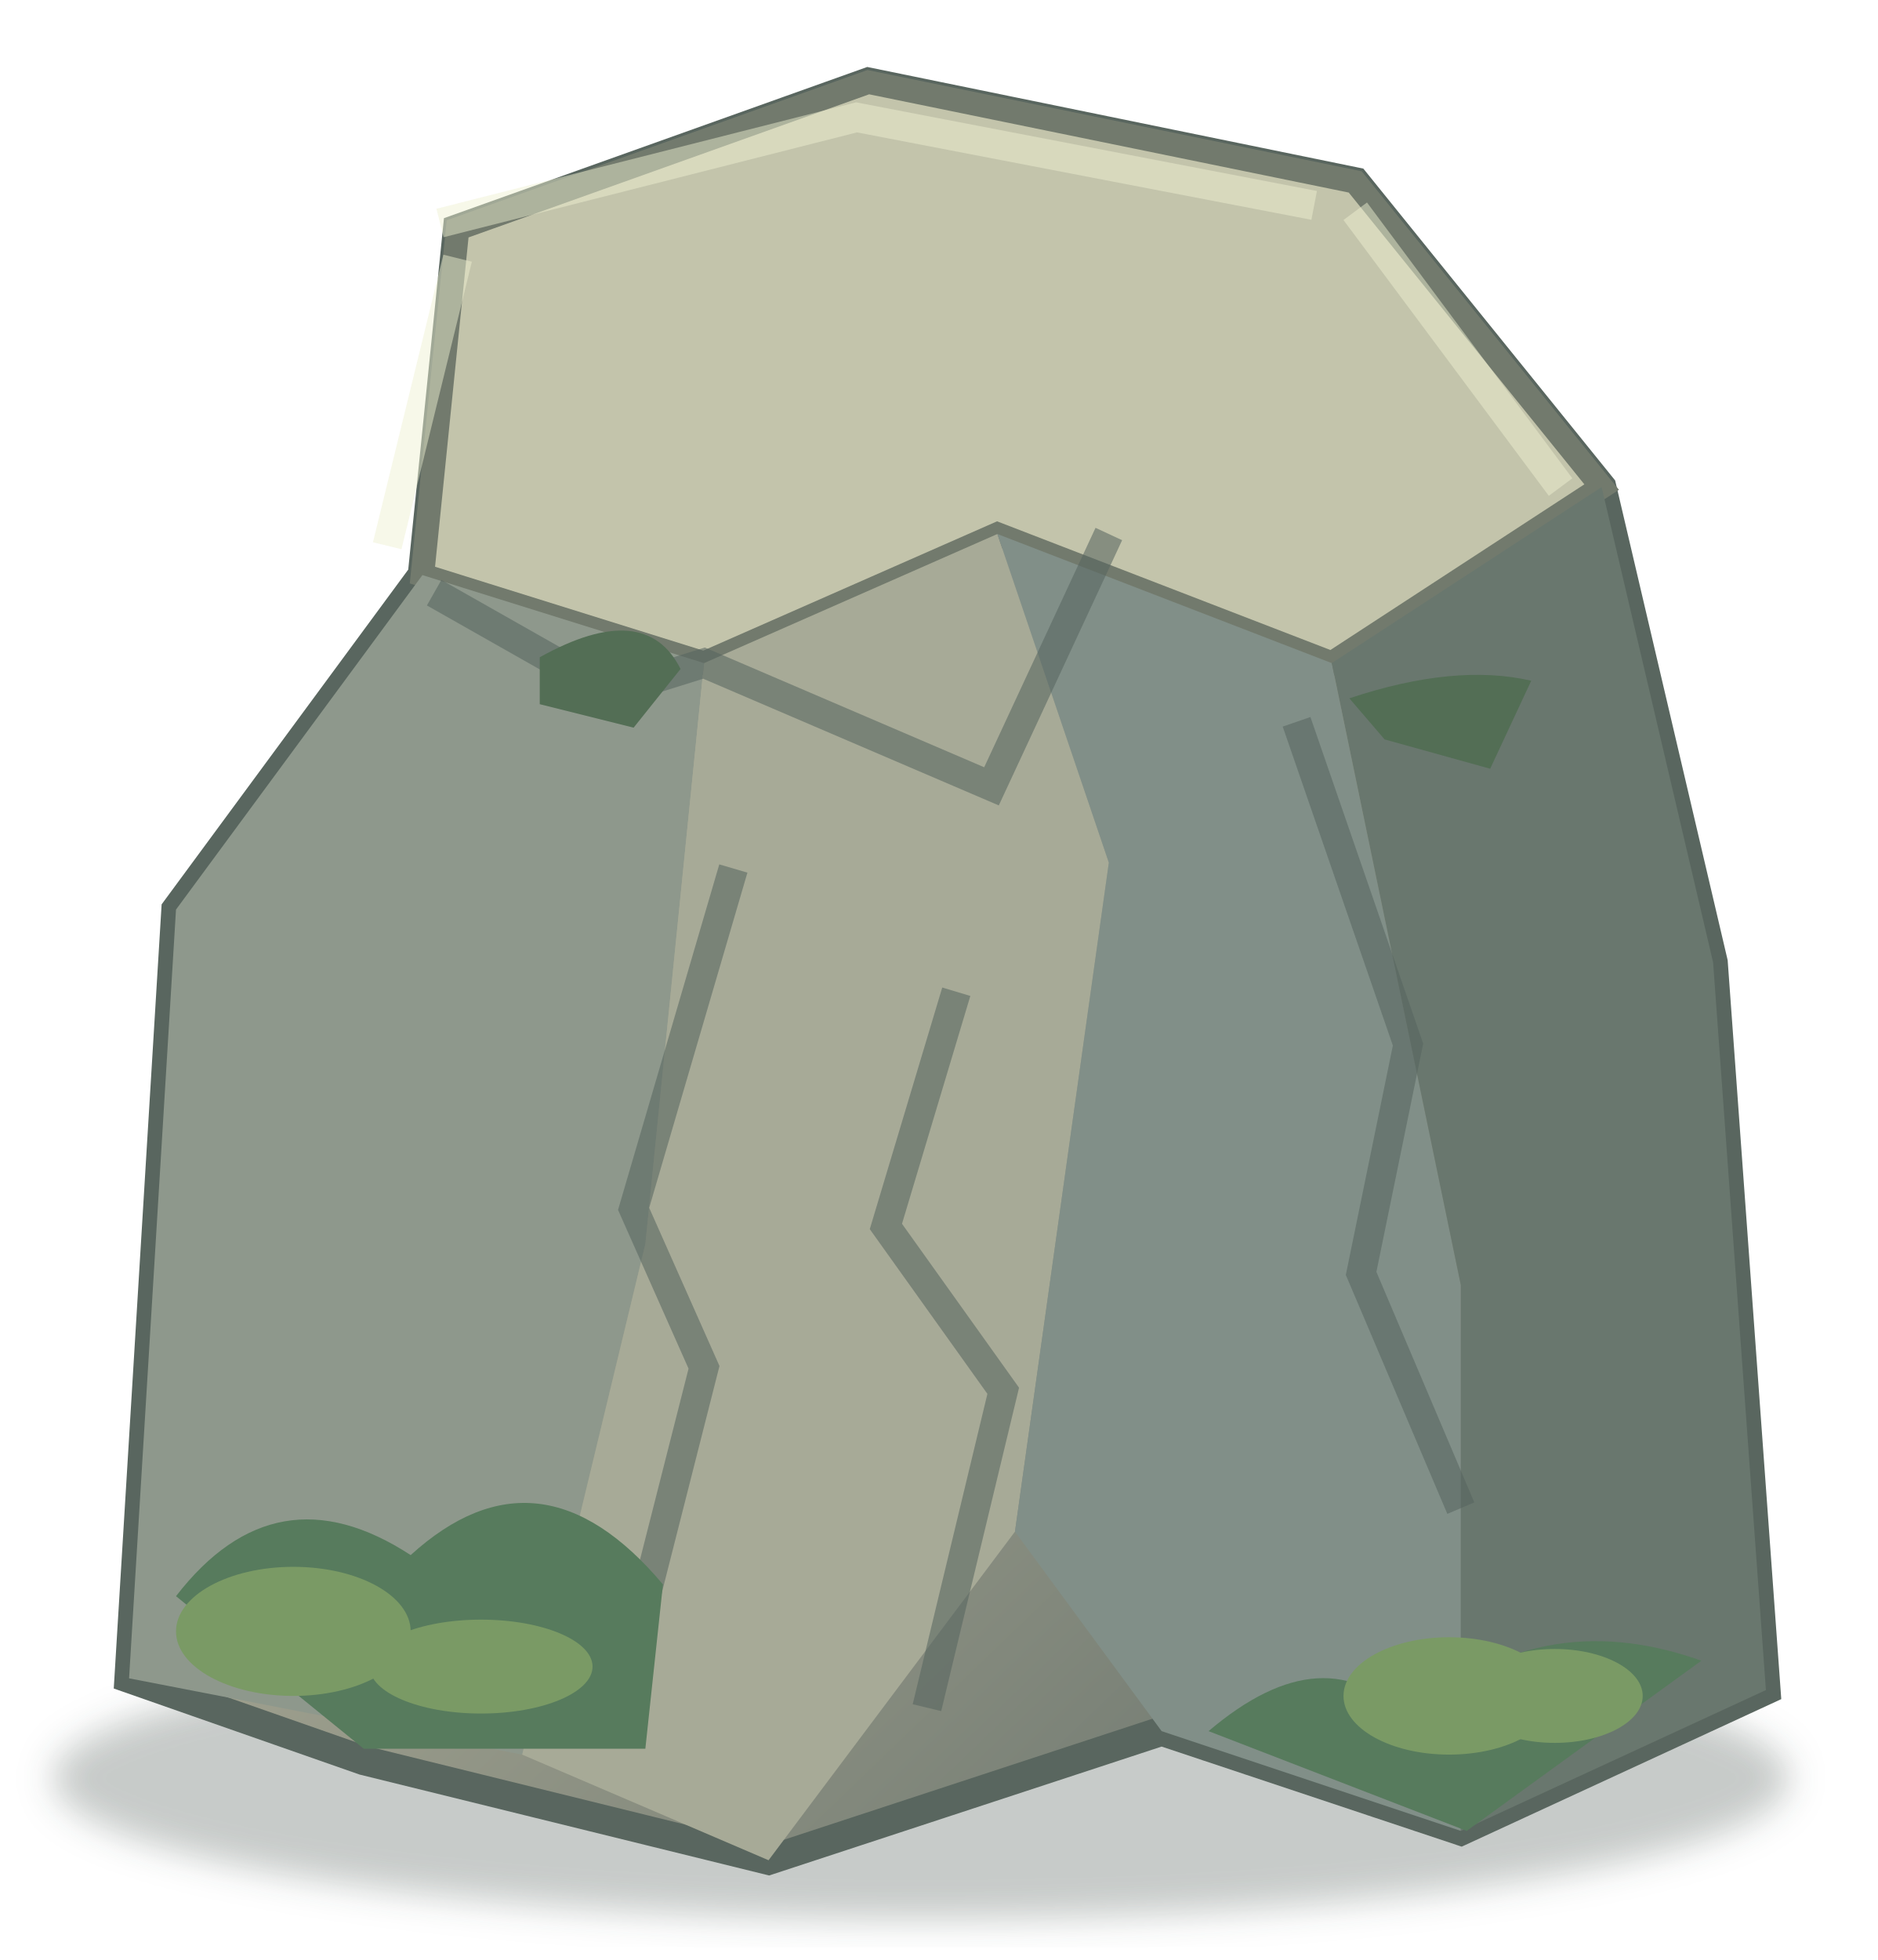
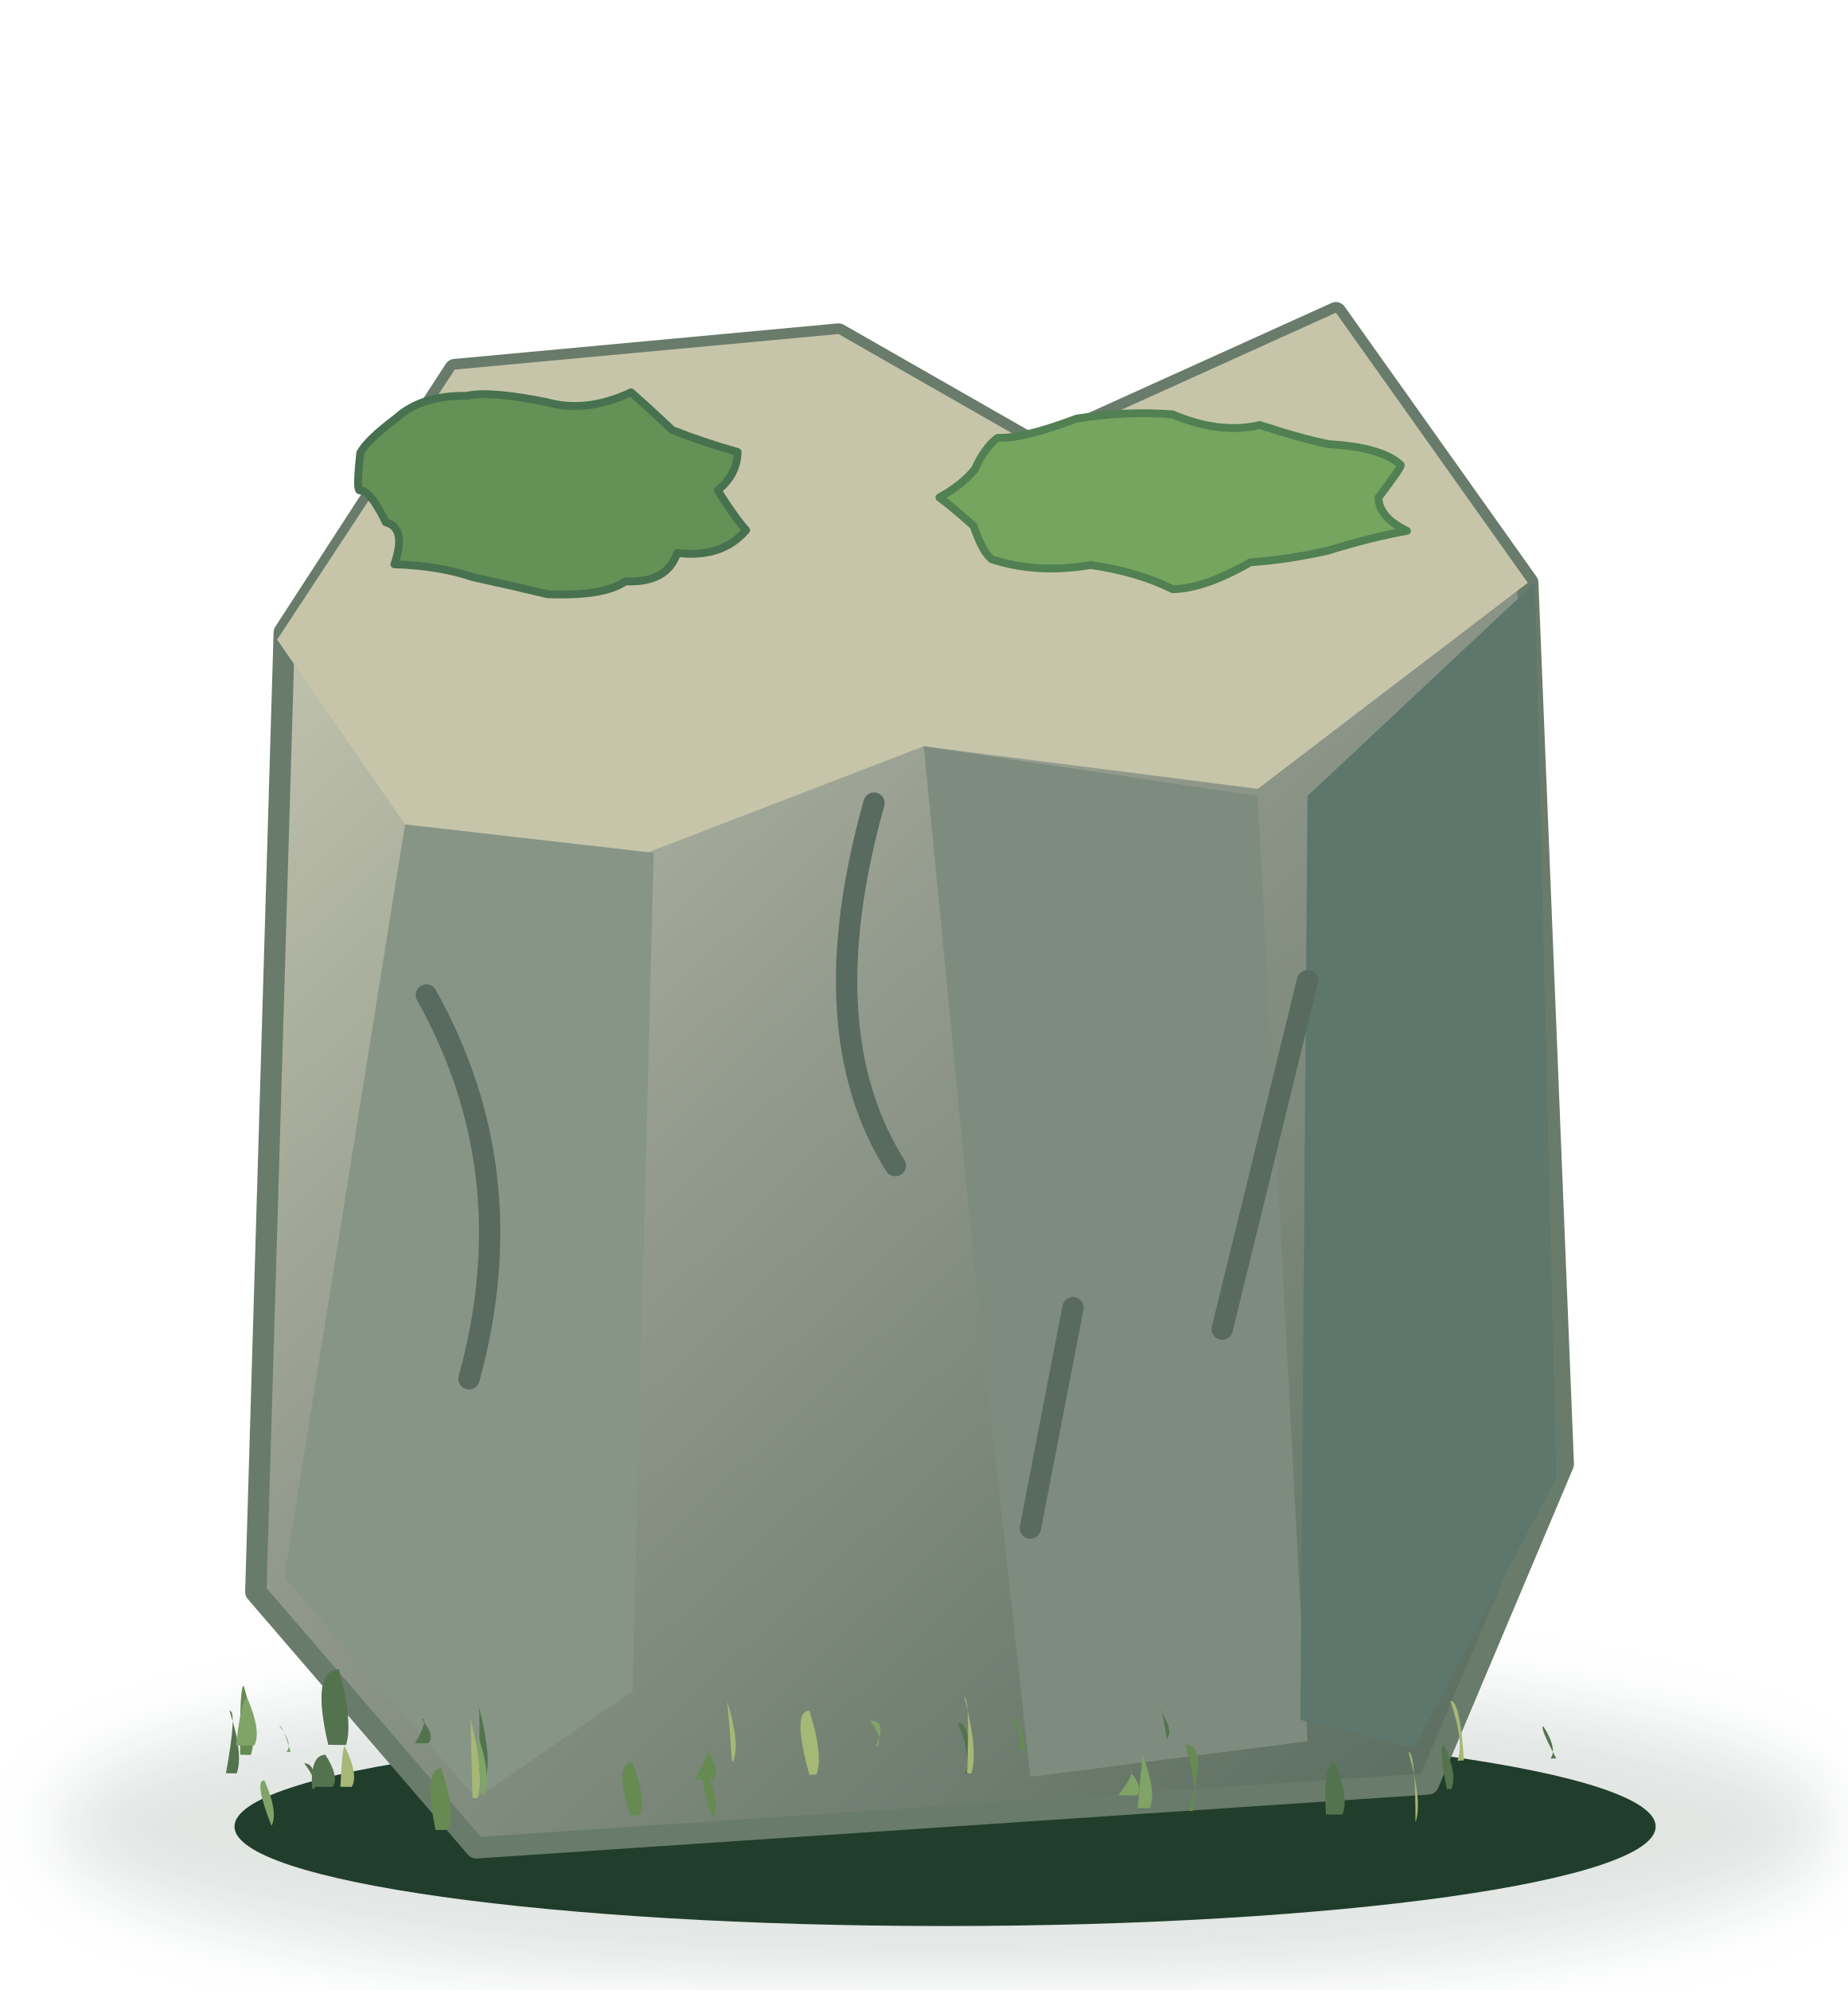
- <svg xmlns="http://www.w3.org/2000/svg" width="320" height="334" viewBox="0 0 320 334">
+ <svg xmlns="http://www.w3.org/2000/svg" width="260" height="280" viewBox="0 0 260 280">
  <defs>
-     <filter id="soft">
-       <feGaussianBlur stdDeviation="3" />
+     <linearGradient id="bark" x2=".9" y2="1">
+       <stop stop-color="#ab8d61" />
+       <stop offset=".52" stop-color="#775e42" />
+       <stop offset="1" stop-color="#4a4536" />
+     </linearGradient>
+     <linearGradient id="stone" x2=".8" y2="1">
+       <stop stop-color="#d1d1b8" />
+       <stop offset=".5" stop-color="#929a8d" />
+       <stop offset="1" stop-color="#5e7162" />
+     </linearGradient>
+     <linearGradient id="timber" x2=".55" y2="1">
+       <stop stop-color="#d3b783" />
+       <stop offset=".5" stop-color="#a77e51" />
+       <stop offset="1" stop-color="#745940" />
+     </linearGradient>
+     <linearGradient id="canopy" x2=".2" y2="1">
+       <stop stop-color="#89b66e" />
+       <stop offset=".5" stop-color="#4c8258" />
+       <stop offset="1" stop-color="#255c4a" />
+     </linearGradient>
+     <linearGradient id="deep" x2=".35" y2="1">
+       <stop stop-color="#66915a" />
+       <stop offset=".5" stop-color="#386c50" />
+       <stop offset="1" stop-color="#235244" />
+     </linearGradient>
+     <radialGradient id="glow">
+       <stop stop-color="#f3e5b1" stop-opacity=".55" />
+       <stop offset="1" stop-color="#f3e5b1" stop-opacity="0" />
+     </radialGradient>
+     <filter id="blur">
+       <feGaussianBlur stdDeviation="5" />
    </filter>
-     <linearGradient id="pine" x2=".8" y2="1">
-       <stop stop-color="#86aa74" />
-       <stop offset=".36" stop-color="#477c65" />
-       <stop offset="1" stop-color="#264d42" />
-     </linearGradient>
-     <linearGradient id="leaf" x2=".7" y2="1">
-       <stop stop-color="#add18a" />
-       <stop offset=".48" stop-color="#5d9a72" />
-       <stop offset="1" stop-color="#346754" />
-     </linearGradient>
-     <linearGradient id="stone" x2=".9" y2="1">
-       <stop stop-color="#c8c4a8" />
-       <stop offset=".55" stop-color="#9b9d8c" />
-       <stop offset="1" stop-color="#646f69" />
-     </linearGradient>
-     <linearGradient id="wood" x2=".7" y2="1">
-       <stop stop-color="#9d7958" />
-       <stop offset="1" stop-color="#574535" />
-     </linearGradient>
  </defs>
-   <ellipse cx="157" cy="303" rx="148" ry="24" fill="#26352e" opacity=".26" filter="url(#soft)" />
-   <path d="M22 286 L30 155 72 98 78 39 148 14 231 31 273 83 292 164 301 288 249 312 198 295 131 317 62 300Z" fill="url(#stone)" stroke="#59665f" stroke-width="5" />
-   <path d="M78 39 L148 14 231 31 273 83 227 113 170 91 120 113 72 98Z" fill="#c3c4ab" stroke="#727a6d" stroke-width="4" />
-   <path d="M30 155 L72 98 120 113 110 212 89 299 22 286Z" fill="#8e988c" />
-   <path d="M120 113 L170 91 189 147 173 261 131 317 89 299 110 212Z" fill="#a7aa97" />
-   <path d="M170 91 L227 113 249 219 249 312 198 295 173 261 189 147Z" fill="#818f88" />
-   <path d="M227 113 L273 83 292 164 301 288 249 312 249 219Z" fill="#69776e" />
-   <path d="M74 101l30 17 16 -5 49 21 20 -43 M125 148l-17 58 12 27 -15 59 M221 123l19 55 -8 39 17 40 M163 169l-12 40 20 28 -13 54" stroke="#56645f" stroke-width="5" opacity=".56" fill="none" />
-   <path d="M75 38 L146 20 L224 35 M78 44 L66 93 M231 36 L266 83" stroke="#eef0d1" stroke-width="5" opacity=".48" fill="none" />
-   <path d="M30 272 Q47 250 70 265 Q92 245 113 270 L110 298 62 298Z M206 295 Q226 278 240 293 Q262 273 290 283 L250 312Z" fill="#577b5d" />
-   <g fill="#7a9a65">
-     <ellipse cx="50" cy="278" rx="20" ry="11" />
-     <ellipse cx="82" cy="284" rx="19" ry="8" />
-     <ellipse cx="247" cy="289" rx="18" ry="10" />
-     <ellipse cx="265" cy="289" rx="15" ry="8" />
-   </g>
-   <g fill="#536e55">
-     <path d="M92 112q18-10 24 2l-8 10 -16-4Z M230 119q18-6 31-3l-7 15-18-5Z" />
-   </g>
+   <ellipse cx="133" cy="257" rx="100" ry="14" fill="#213e2c" />
+   <ellipse cx="133" cy="257" rx="125" ry="22.4" fill="#173b27" opacity=".13" filter="url(#blur)" />
+   <path d="M36 224L40 89L64 52L118 47L146 63L188 44L215 82L220 206L201 251L67 260Z" fill="url(#stone)" stroke="#697b6b" stroke-width="3" stroke-linecap="round" stroke-linejoin="round" />
+   <path d="M39 90L64 52L118 47L146 63L188 44L215 82L177 111L130 105L91 120L57 116Z" fill="#c6c5aa" />
+   <path d="M57 116L92 120L89 238L67 253L40 222Z" fill="#879587" />
+   <path d="M130 105L177 112L184 245L145 250L137 177Z" fill="#7d8c7e" />
+   <path d="M184 112L216 82L219 208L199 246L183 242Z" fill="#5d776d" />
+   <path d="M60 140q14 25 6 54M123 113q-9 32 3 51M184 138l-12 49M151 184l-6 31" fill="none" stroke="#596a5e" stroke-width="3" stroke-linecap="round" stroke-linejoin="round" />
+   <path d="M101.0 69.0Q103.436 72.862 105.0 74.6Q101.594 78.573 95.3 77.8Q93.876 82.073 88.0 81.8Q84.936 83.953 77.0 83.6Q72.491 82.506 66.5 81.2Q61.791 79.596 55.5 79.4Q57.267 74.288 54.3 73.5Q52.115 68.951 50.6 69.0Q50.13 68.847 50.7 63.7Q51.763 61.815 55.8 58.8Q59.336 55.605 65.6 55.7Q68.906 54.945 77.0 56.6Q82.547 58.133 88.8 55.2Q90.701 56.83 94.6 60.5Q98.662 62.123 103.8 63.6Q103.762 66.738 101.0 69.0Z" fill="#639156" stroke="#48714f" stroke-width="1.1" stroke-linecap="round" stroke-linejoin="round" />
+   <path d="M194.0 70.0Q194.021 72.762 198.0 74.7Q193.25 75.512 186.8 77.5Q180.848 78.817 176.0 79.1Q169.35 82.884 165.0 82.9Q160.233 80.489 153.5 79.5Q145.943 80.789 139.6 78.7Q138.322 77.817 137.0 74.0Q133.975 71.284 132.2 70.0Q135.475 68.177 137.2 66.0Q138.601 62.92 140.4 61.6Q143.885 61.778 151.5 58.9Q158.307 57.799 165.0 58.3Q171.663 61.137 177.3 59.8Q182.889 61.653 187.0 62.5Q194.47 62.922 197.1 65.4Q197.453 65.453 194.0 70.0Z" fill="#75a55e" stroke="#518052" stroke-width="1.1" stroke-linecap="round" stroke-linejoin="round" />
+   <path d="M38.2 256.9q-2.5 -6.4 -1.0 -6.4q2 4.494 1 6.42" fill="#80a368" />
+   <path d="M97.8 250.4q2.4 -4.4 1.6 -4.4q2 3.087 1 4.411" fill="#668a52" />
+   <path d="M31.8 249.5q1.6 -8.8 0.5 -8.8q2 6.179 1 8.828" fill="#53734e" />
+   <path d="M136.2 249.6q0.6 -7.2 -1.4 -7.2q2 5.066 1 7.238" fill="#53734e" />
+   <path d="M61.3 257.5q-1.8 -8.7 0.8 -8.7q2 6.074 1 8.678" fill="#668a52" />
+   <path d="M136.1 249.5q0.4 -10.7 -0.4 -10.7q2 7.502 1 10.718" fill="#a6b875" />
+   <path d="M186.6 255.3q-0.5 -7.2 1.3 -7.2q2 5.049 1 7.213" fill="#53734e" />
+   <path d="M199.2 256.4q0.0 -9.9 -1.0 -9.9q2 6.94 1 9.914" fill="#a6b875" />
+   <path d="M40.9 246.5q-1.1 -3.7 -1.6 -3.7q2 2.594 1 3.705" fill="#80a368" />
+   <path d="M157.4 252.6q2.5 -3.4 1.6 -3.4q2 2.393 1 3.419" fill="#80a368" />
+   <path d="M67.4 250.4q0.2 -10.6 -0.1 -10.6q2 7.414 1 10.592" fill="#53734e" />
+   <path d="M33.8 246.9q-0.1 -9.7 0.5 -9.7q2 6.804 1 9.721" fill="#668a52" />
+   <path d="M203.6 251.7q-1.2 -6.2 -0.4 -6.2q2 4.369 1 6.241" fill="#53734e" />
+   <path d="M43.9 251.4q-0.2 -4.5 1.9 -4.5q2 3.168 1 4.526" fill="#53734e" />
+   <path d="M103.0 247.8q-0.6 -8.8 -0.8 -8.8q2 6.16 1 8.8" fill="#a6b875" />
+   <path d="M113.9 249.7q-2.5 -9.0 -0.0 -9.0q2 6.297 1 8.996" fill="#a6b875" />
+   <path d="M144.3 246.2q-0.6 -4.5 -2.0 -4.5q2 3.134 1 4.478" fill="#668a52" />
+   <path d="M47.9 251.4q0.3 -5.7 0.6 -5.7q2 4.011 1 5.729" fill="#a6b875" />
+   <path d="M58.4 245.3q2.0 -3.5 0.9 -3.5q2 2.431 1 3.473" fill="#53734e" />
+   <path d="M66.5 253.0q-0.3 -11.2 -0.3 -11.2q2 7.837 1 11.196" fill="#a6b875" />
+   <path d="M88.7 255.4q-2.4 -7.4 0.3 -7.4q2 5.208 1 7.44" fill="#668a52" />
+   <path d="M206.0 247.7q-0.5 -8.4 -1.9 -8.4q2 5.907 1 8.439" fill="#a6b875" />
+   <path d="M123.2 245.7q1.8 -3.6 -0.8 -3.6q2 2.54 1 3.628" fill="#80a368" />
+   <path d="M67.7 252.5q-0.6 -8.5 -0.5 -8.5q2 5.939 1 8.484" fill="#80a368" />
+   <path d="M33.2 245.6q0.8 -6.7 1.6 -6.7q2 4.685 1 6.692" fill="#80a368" />
+   <path d="M100.3 255.7q-2.3 -6.5 -0.9 -6.5q2 4.551 1 6.501" fill="#668a52" />
+   <path d="M160.1 254.4q0.7 -7.4 0.7 -7.4q2 5.198 1 7.425" fill="#80a368" />
+   <path d="M164.2 244.7q-0.6 -4.2 -1.0 -4.2q2 2.912 1 4.16" fill="#53734e" />
+   <path d="M44.3 251.7q0.2 -3.6 -1.5 -3.6q2 2.489 1 3.556" fill="#53734e" />
+   <path d="M167.3 254.8q2.8 -9.3 -0.5 -9.3q2 6.541 1 9.345" fill="#668a52" />
+   <path d="M219.0 247.4q-2.4 -4.5 -1.8 -4.5q2 3.179 1 4.542" fill="#53734e" />
+   <path d="M46.2 245.5q-2.5 -10.6 1.5 -10.6q2 7.438 1 10.626" fill="#53734e" />
</svg>
